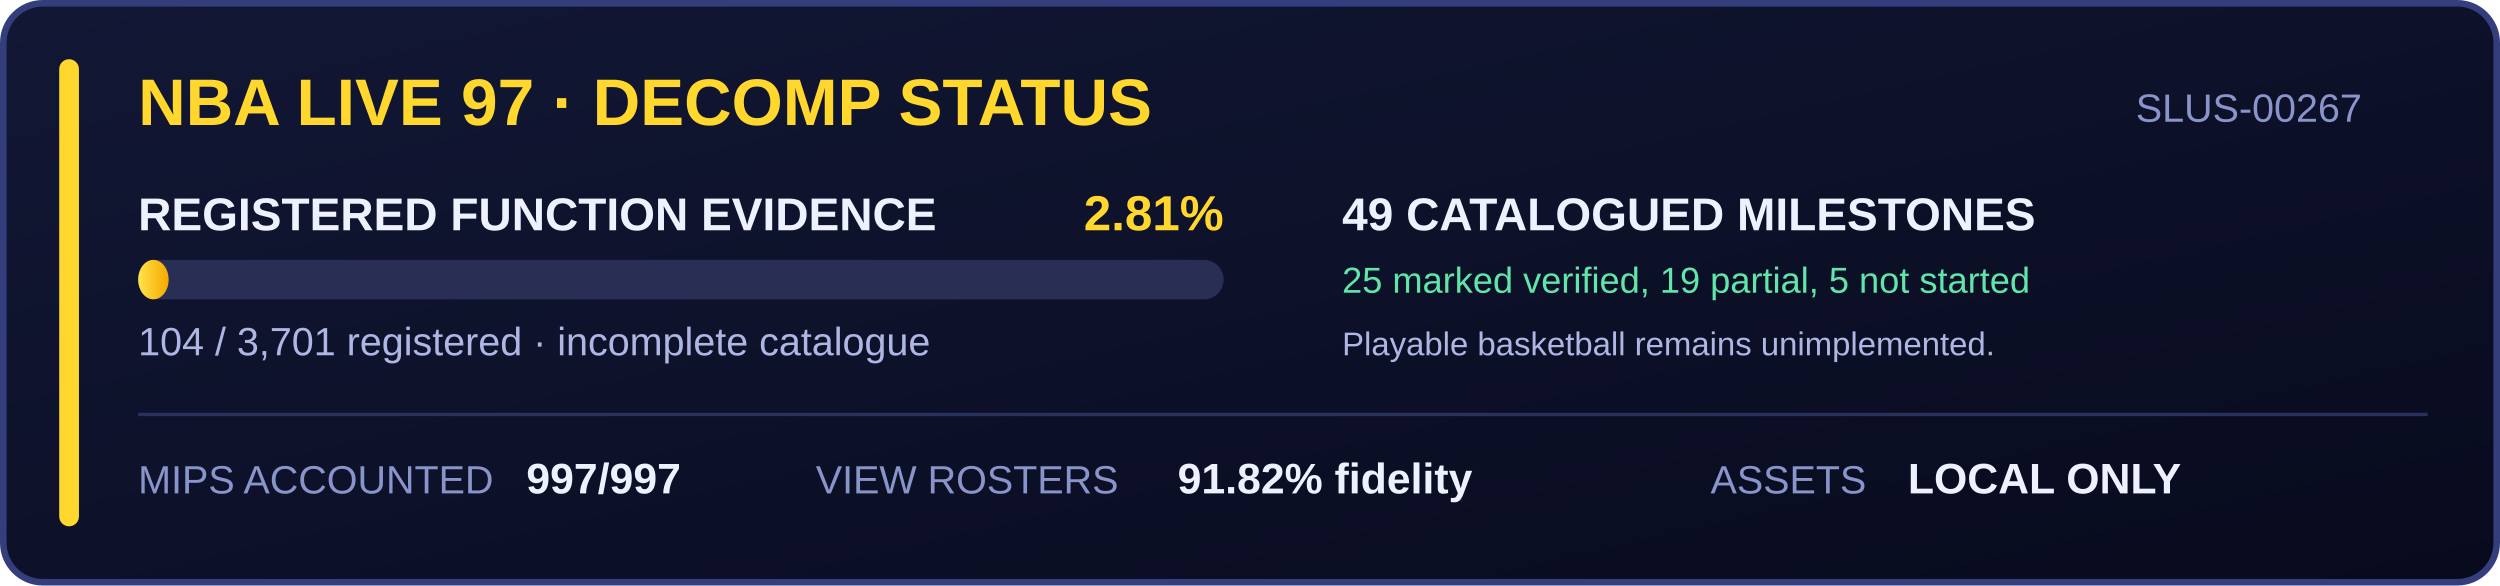
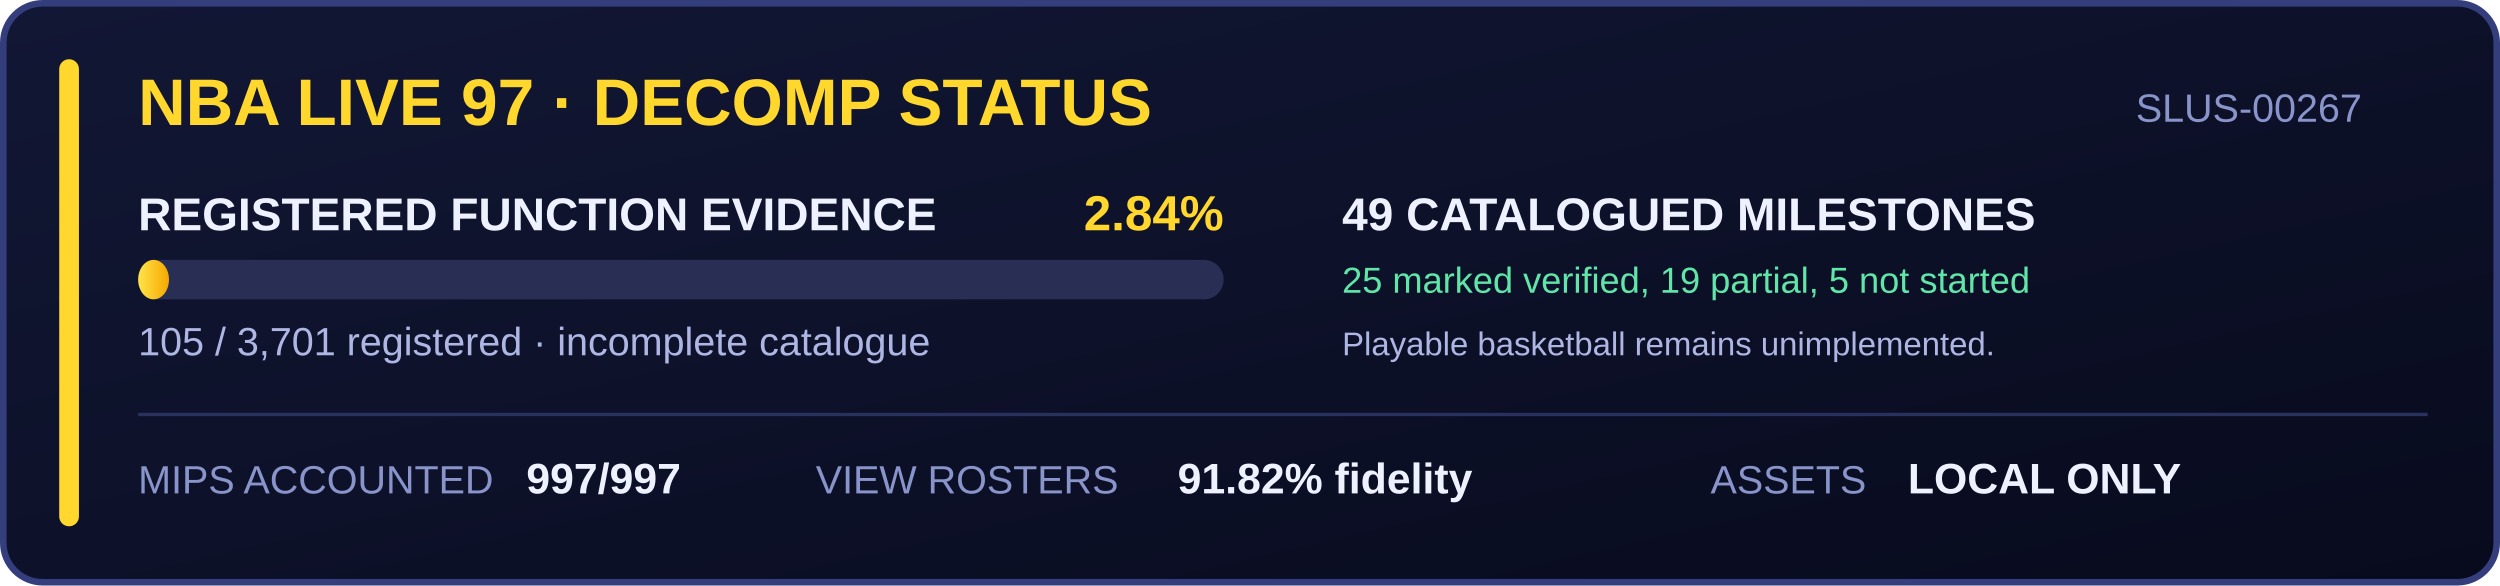
<svg xmlns="http://www.w3.org/2000/svg" width="760" height="178" viewBox="0 0 760 178" role="img" aria-labelledby="title desc">
  <defs>
    <linearGradient id="panel" x1="0" y1="0" x2="1" y2="1">
      <stop stop-color="#121735" />
      <stop offset="1" stop-color="#080b1d" />
    </linearGradient>
    <linearGradient id="gold" x1="0" y1="0" x2="1" y2="0">
      <stop stop-color="#ffe44a" />
      <stop offset="1" stop-color="#f6a800" />
    </linearGradient>
  </defs>
  <rect x="1" y="1" width="758" height="176" rx="12" fill="url(#panel)" stroke="#343e7d" stroke-width="2" />
  <rect x="18" y="18" width="6" height="142" rx="3" fill="#ffd72d" />
  <g font-family="Segoe UI, Arial, sans-serif">
    <text x="42" y="38" fill="#ffd72d" font-size="20" font-weight="700">NBA LIVE 97 · DECOMP STATUS</text>
    <text x="718" y="37" fill="#8994ca" font-size="12" text-anchor="end">SLUS-00267</text>
    <text x="42" y="70" fill="#eef1ff" font-size="14" font-weight="600">REGISTERED FUNCTION EVIDENCE</text>
-     <text x="372" y="70" fill="#ffd72d" font-size="15" font-weight="700" text-anchor="end">2.81%</text>
+     <text x="372" y="70" fill="#ffd72d" font-size="15" font-weight="700" text-anchor="end">2.84%</text>
    <rect x="42" y="79" width="330" height="12" rx="6" fill="#282e54" />
-     <rect x="42" y="79" width="9.27" height="12" rx="6" fill="url(#gold)" />
-     <text x="42" y="108" fill="#aeb7e4" font-size="12">104 / 3,701 registered · incomplete catalogue</text>
+     <rect x="42" y="79" width="9.37" height="12" rx="6" fill="url(#gold)" />
+     <text x="42" y="108" fill="#aeb7e4" font-size="12">105 / 3,701 registered · incomplete catalogue</text>
    <text x="408" y="70" fill="#eef1ff" font-size="14" font-weight="600">49 CATALOGUED MILESTONES</text>
    <text x="408" y="89" fill="#60e6a8" font-size="11">25 marked verified, 19 partial, 5 not started</text>
    <text x="408" y="108" fill="#aeb7e4" font-size="10">Playable basketball remains unimplemented.</text>
    <line x1="42" y1="126" x2="738" y2="126" stroke="#29315f" />
    <text x="42" y="150" fill="#8994ca" font-size="12">MIPS ACCOUNTED</text>
    <text x="160" y="150" fill="#eef1ff" font-size="13" font-weight="700">997/997</text>
    <text x="248" y="150" fill="#8994ca" font-size="12">VIEW ROSTERS</text>
    <text x="358" y="150" fill="#eef1ff" font-size="13" font-weight="700">91.82% fidelity</text>
    <text x="520" y="150" fill="#8994ca" font-size="12">ASSETS</text>
    <text x="580" y="150" fill="#eef1ff" font-size="13" font-weight="700">LOCAL ONLY</text>
  </g>
</svg>
